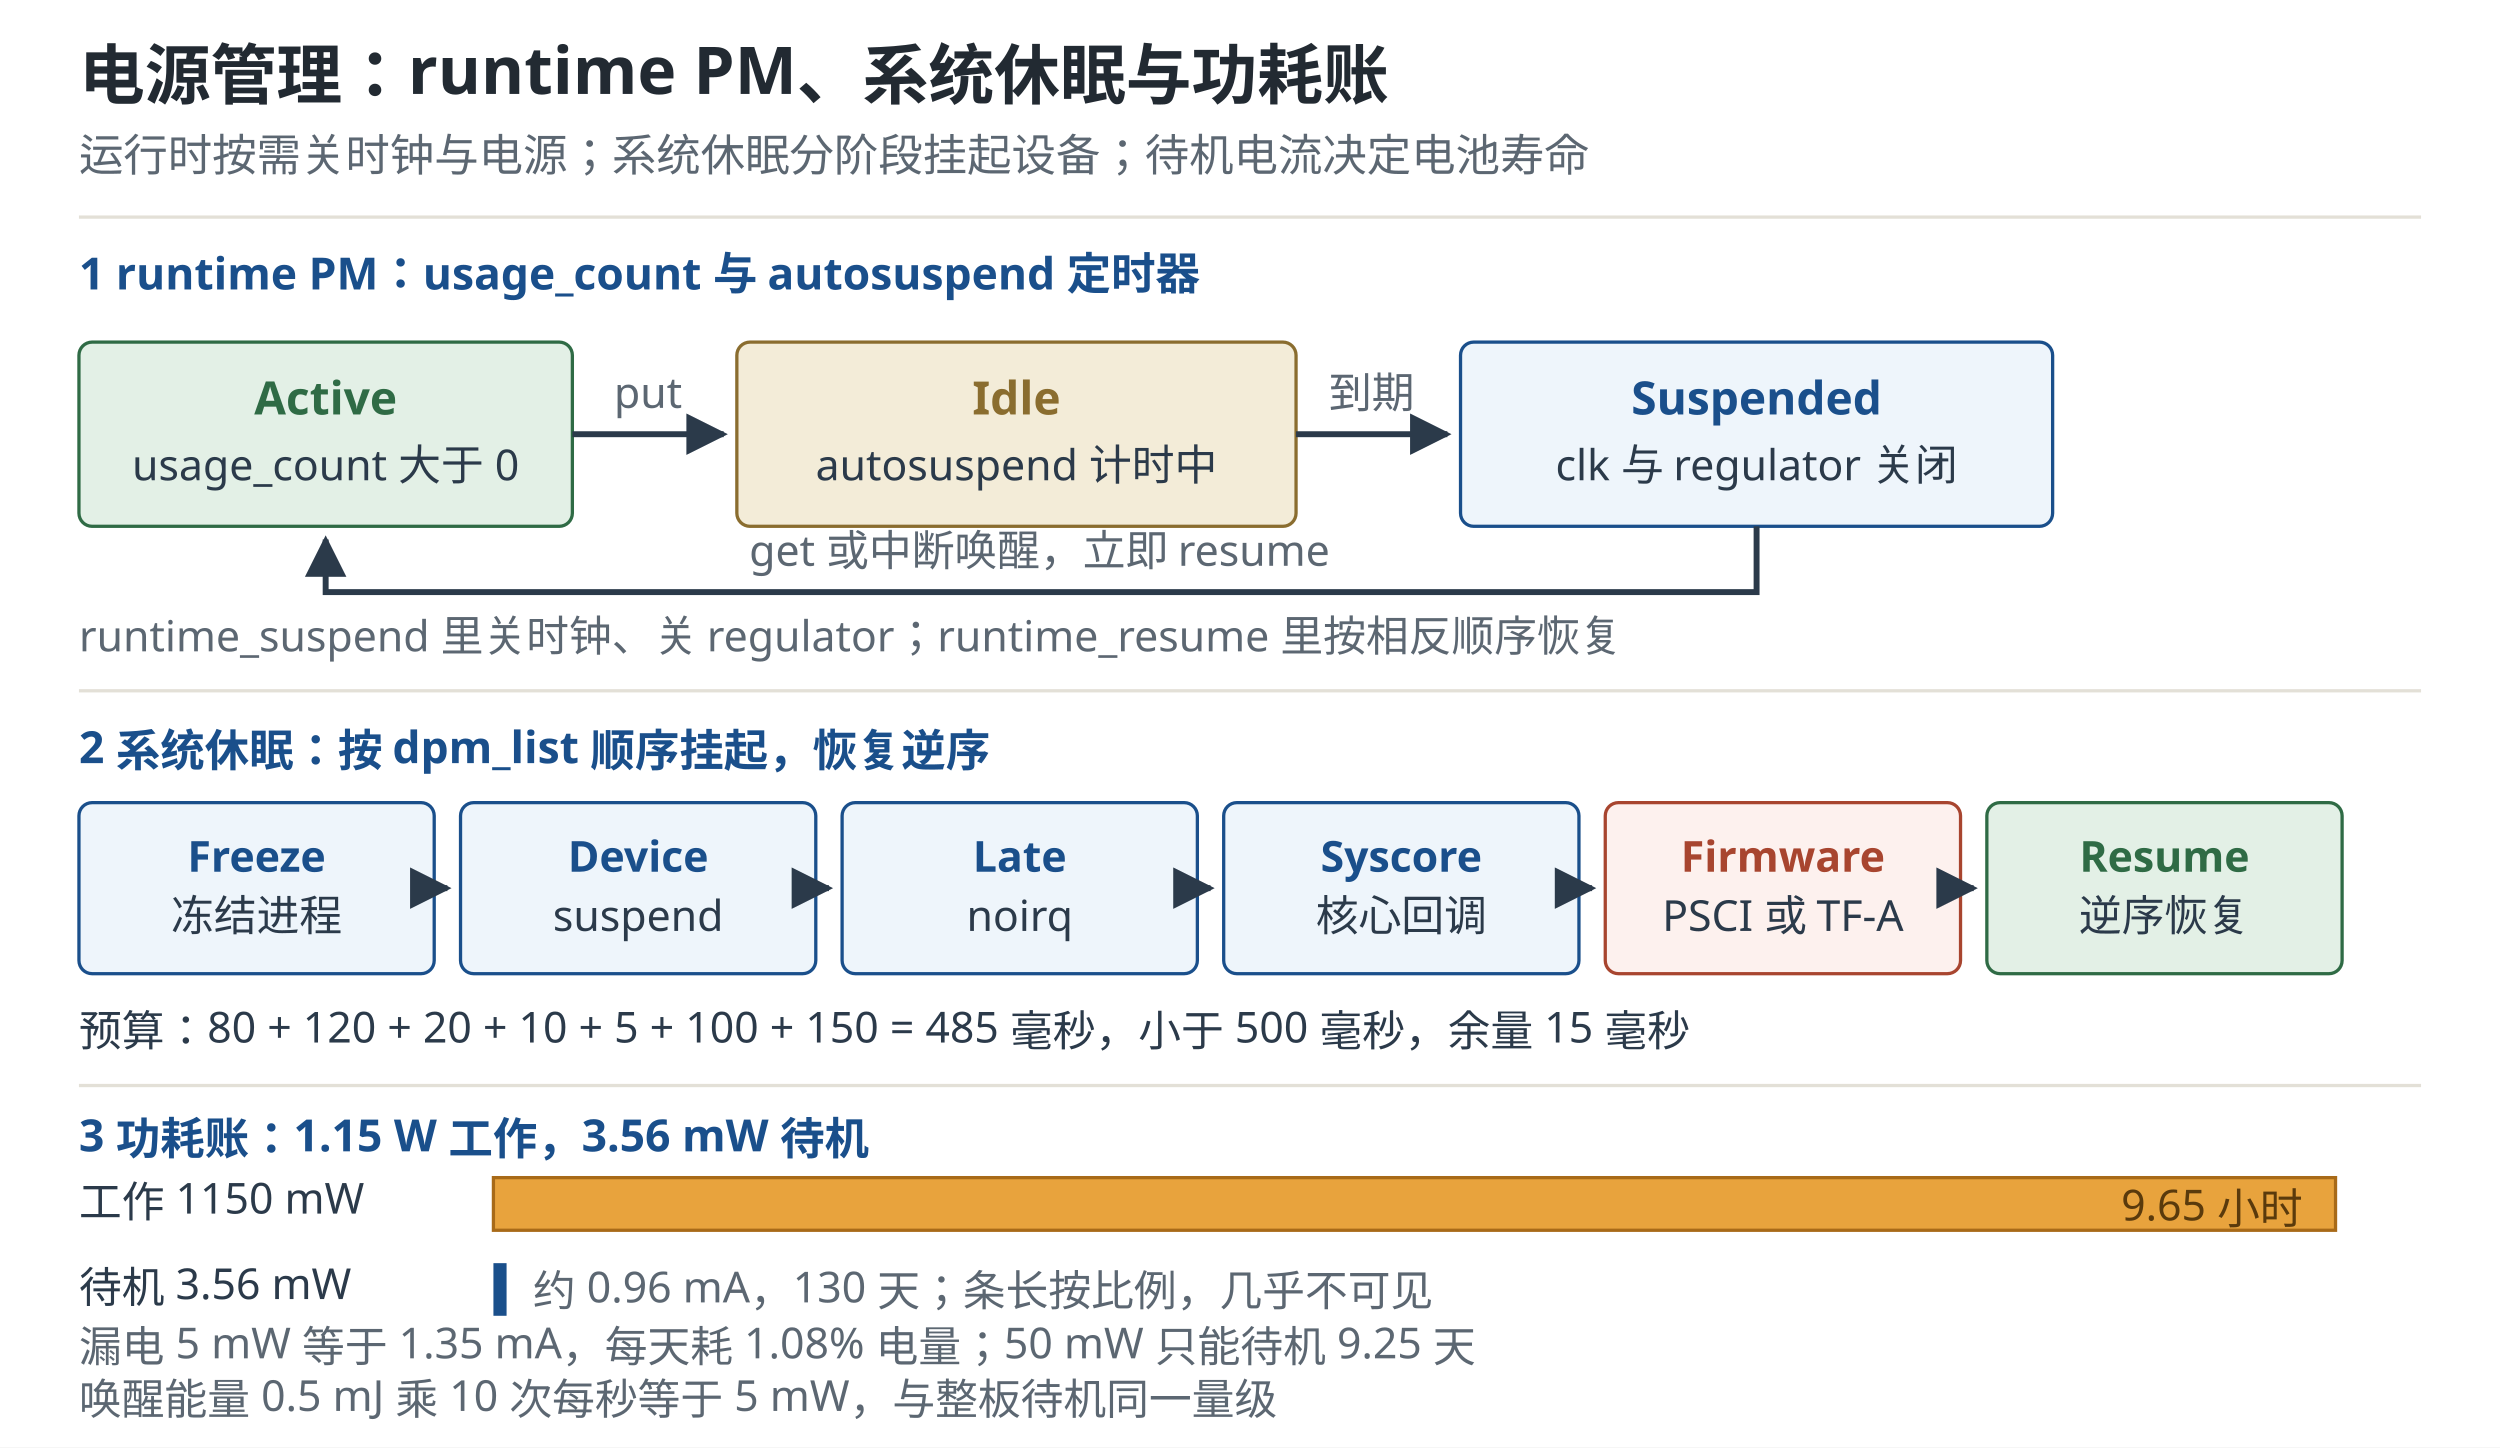
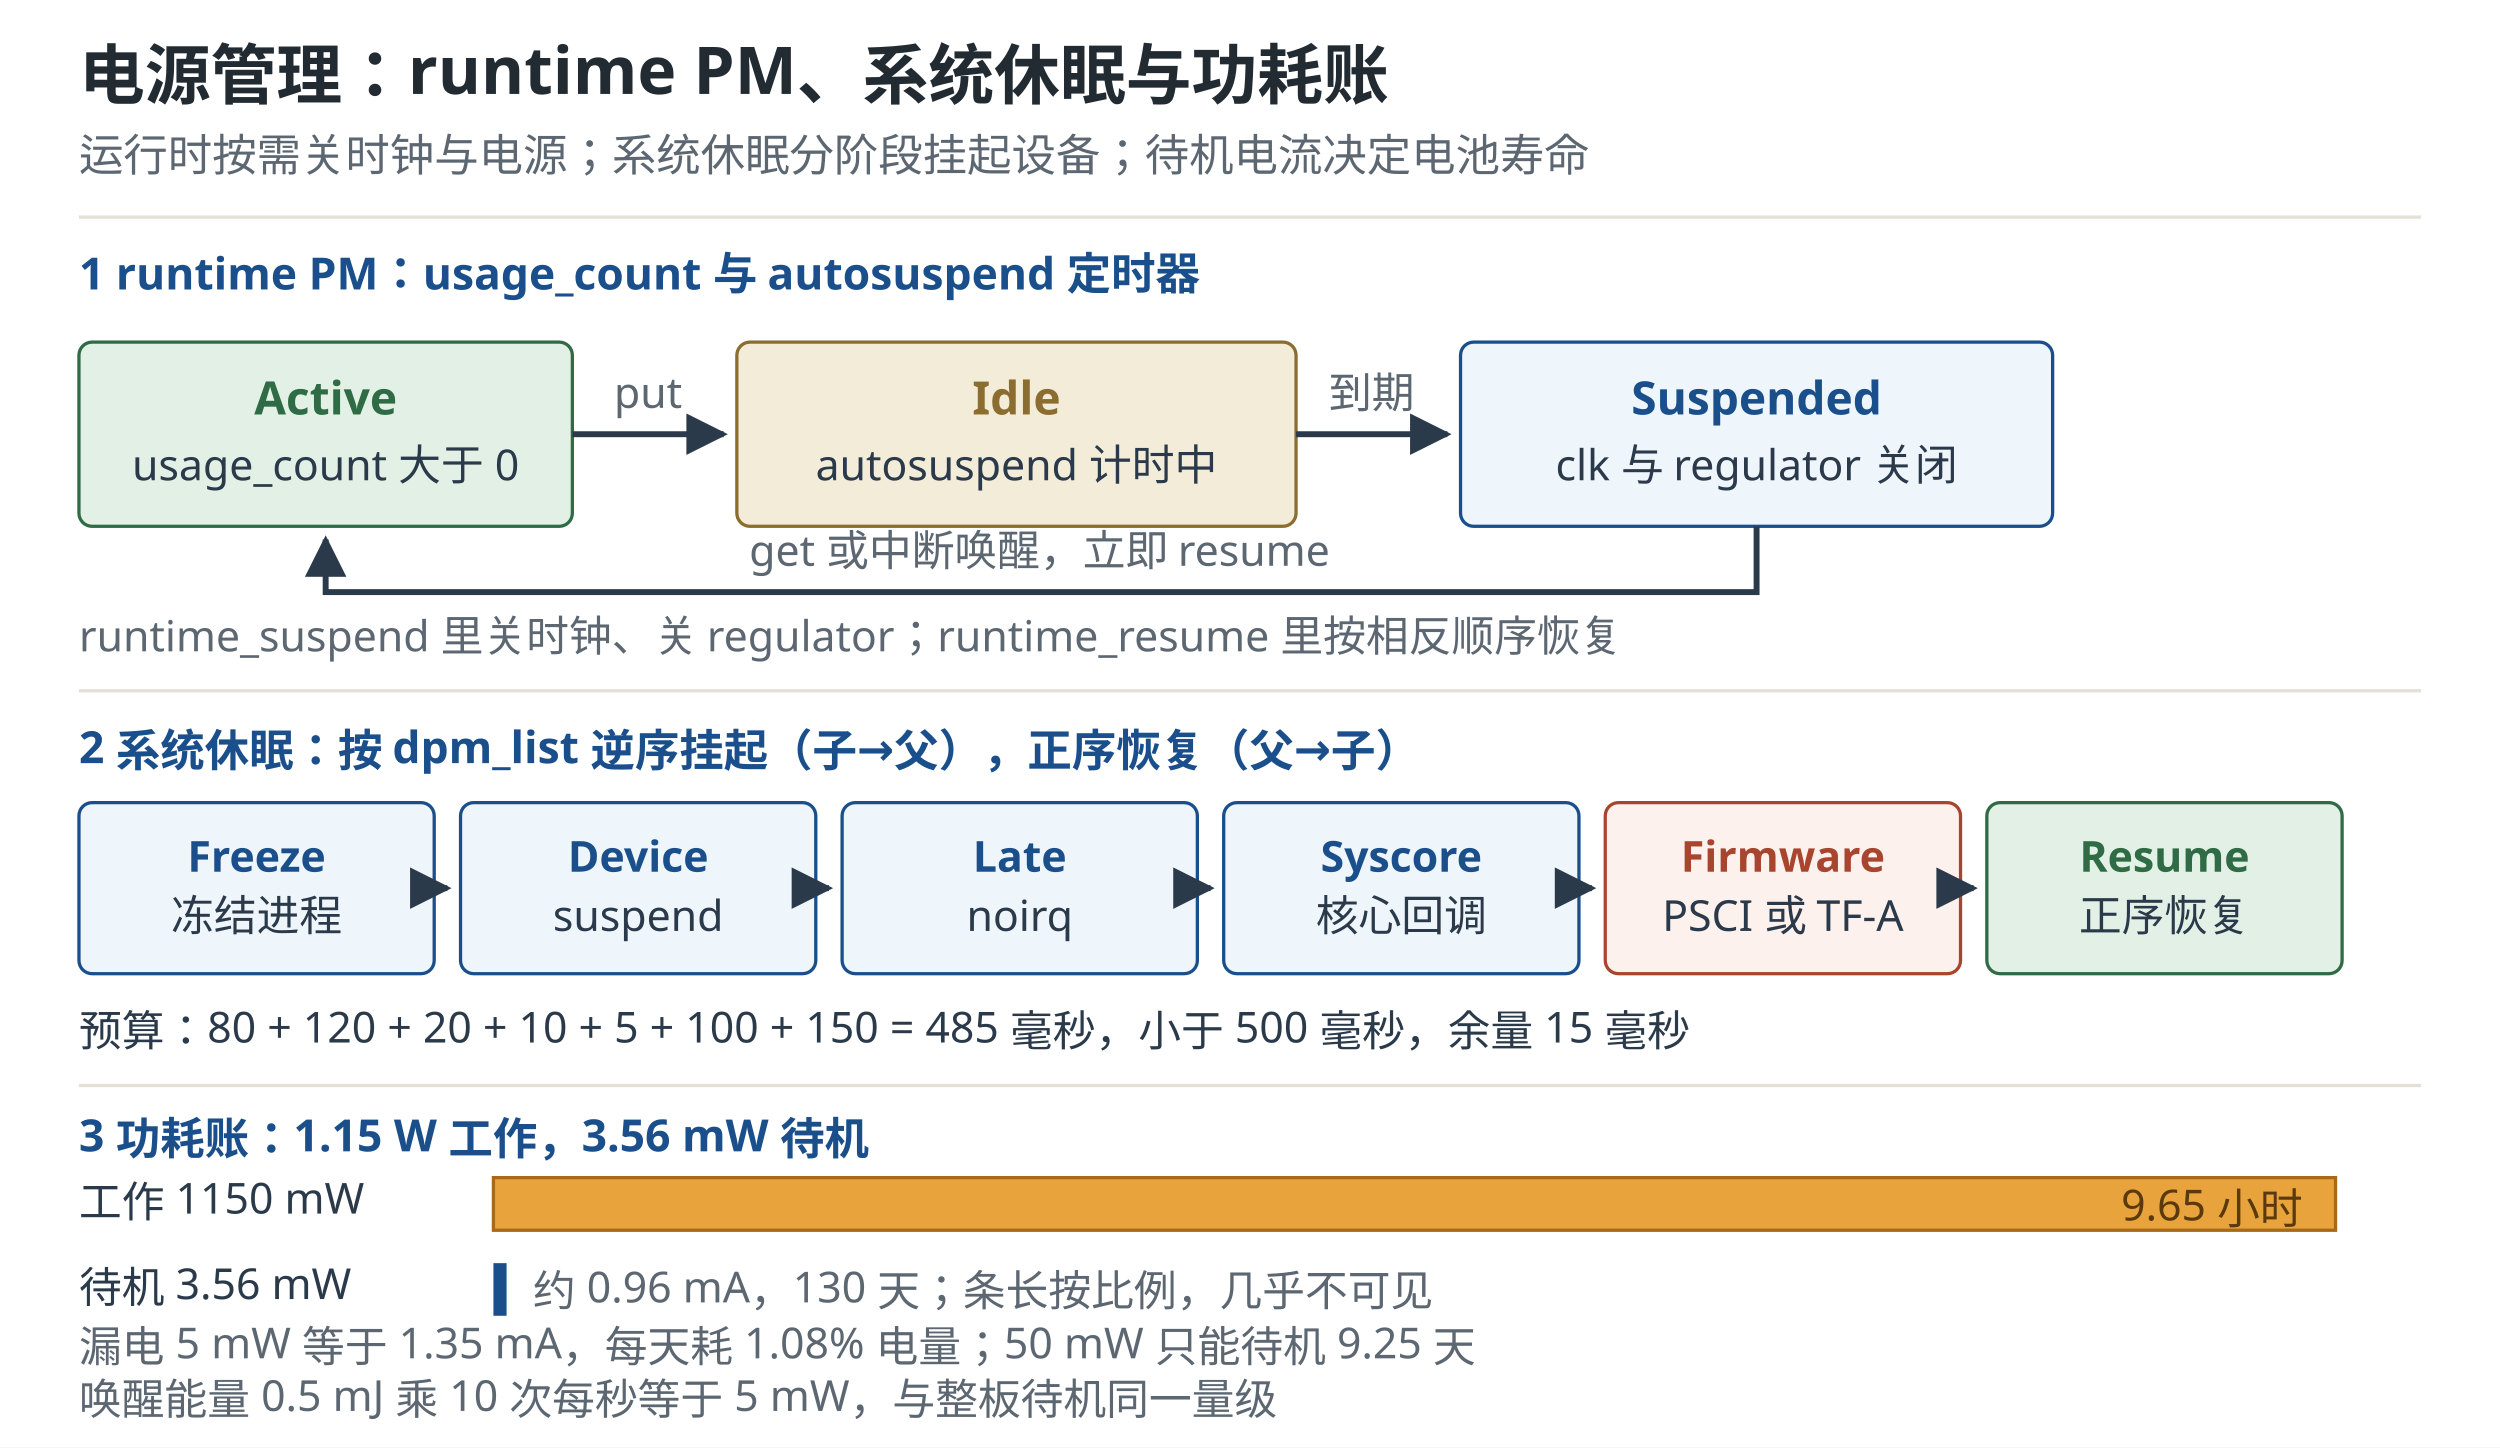
<svg xmlns="http://www.w3.org/2000/svg" viewBox="0 0 760 440">
  <defs>
    <marker id="arrow" viewBox="0 0 10 10" refX="9" refY="5" markerWidth="7" markerHeight="7" orient="auto-start-reverse">
      <path d="M 0 0 L 10 5 L 0 10 z" fill="#2b3a4a" />
    </marker>
  </defs>
  <rect width="760" height="440" fill="#ffffff" />
  <text x="24" y="30" font-size="20" font-weight="700" fill="#222a32" font-family="'JetBrains Mono','Noto Sans SC',sans-serif">电源管理：runtime PM、系统休眠与功耗账</text>
  <text x="24" y="52" font-size="13.5" fill="#5c6772" font-family="'JetBrains Mono','Noto Sans SC',sans-serif">运行时按需关时钟与电源；系统休眠分阶段挂起设备；待机电流决定电池寿命</text>
  <line x1="24" y1="66" x2="736" y2="66" stroke="#e3e0d7" stroke-width="1" />
  <text x="24" y="88" font-size="13.5" font-weight="700" fill="#1a4f8b" font-family="'JetBrains Mono','Noto Sans SC',sans-serif">1 runtime PM：usage_count 与 autosuspend 定时器</text>
  <rect x="24" y="104" width="150" height="56" rx="4" fill="#e3f0e6" stroke="#2f6b45" />
  <text x="99" y="126" font-size="14" font-weight="700" text-anchor="middle" fill="#2f6b45" font-family="'JetBrains Mono','Noto Sans SC',sans-serif">Active</text>
  <text x="99" y="146" font-size="13" text-anchor="middle" fill="#2b3a4a" font-family="'JetBrains Mono','Noto Sans SC',sans-serif">usage_count 大于 0</text>
  <rect x="224" y="104" width="170" height="56" rx="4" fill="#f3ecd8" stroke="#8a6d2f" />
  <text x="309" y="126" font-size="14" font-weight="700" text-anchor="middle" fill="#8a6d2f" font-family="'JetBrains Mono','Noto Sans SC',sans-serif">Idle</text>
  <text x="309" y="146" font-size="13" text-anchor="middle" fill="#2b3a4a" font-family="'JetBrains Mono','Noto Sans SC',sans-serif">autosuspend 计时中</text>
  <rect x="444" y="104" width="180" height="56" rx="4" fill="#eef5fb" stroke="#1a4f8b" />
  <text x="534" y="126" font-size="14" font-weight="700" text-anchor="middle" fill="#1a4f8b" font-family="'JetBrains Mono','Noto Sans SC',sans-serif">Suspended</text>
  <text x="534" y="146" font-size="13" text-anchor="middle" fill="#2b3a4a" font-family="'JetBrains Mono','Noto Sans SC',sans-serif">clk 与 regulator 关闭</text>
  <line x1="174" y1="132" x2="220" y2="132" stroke="#2b3a4a" stroke-width="1.8" marker-end="url(#arrow)" />
  <text x="197" y="124" font-size="13" text-anchor="middle" fill="#5c6772" font-family="'JetBrains Mono','Noto Sans SC',sans-serif">put</text>
  <line x1="394" y1="132" x2="440" y2="132" stroke="#2b3a4a" stroke-width="1.8" marker-end="url(#arrow)" />
  <text x="417" y="124" font-size="13" text-anchor="middle" fill="#5c6772" font-family="'JetBrains Mono','Noto Sans SC',sans-serif">到期</text>
  <polyline points="534,160 534,180 99,180 99,164" fill="none" stroke="#2b3a4a" stroke-width="1.8" marker-end="url(#arrow)" />
  <text x="316" y="172" font-size="13" text-anchor="middle" fill="#5c6772" font-family="'JetBrains Mono','Noto Sans SC',sans-serif">get 或中断唤醒，立即 resume</text>
  <text x="24" y="198" font-size="13" fill="#5c6772" font-family="'JetBrains Mono','Noto Sans SC',sans-serif">runtime_suspend 里关时钟、关 regulator；runtime_resume 里按相反顺序恢复</text>
  <line x1="24" y1="210" x2="736" y2="210" stroke="#e3e0d7" stroke-width="1" />
-   <text x="24" y="232" font-size="13.5" font-weight="700" fill="#1a4f8b" font-family="'JetBrains Mono','Noto Sans SC',sans-serif">2 系统休眠：按 dpm_list 顺序挂起，恢复逆序</text>
+   <text x="24" y="232" font-size="13.5" font-weight="700" fill="#1a4f8b" font-family="'JetBrains Mono','Noto Sans SC',sans-serif">2 系统休眠：按 dpm_list 逆序挂起（子→父），正序恢复（父→子）</text>
  <rect x="24" y="244" width="108" height="52" rx="4" fill="#eef5fb" stroke="#1a4f8b" />
  <text x="78" y="265" font-size="13" font-weight="700" text-anchor="middle" fill="#1a4f8b" font-family="'JetBrains Mono','Noto Sans SC',sans-serif">Freeze</text>
  <text x="78" y="283" font-size="13" text-anchor="middle" fill="#2b3a4a" font-family="'JetBrains Mono','Noto Sans SC',sans-serif">冻结进程</text>
  <rect x="140" y="244" width="108" height="52" rx="4" fill="#eef5fb" stroke="#1a4f8b" />
  <text x="194" y="265" font-size="13" font-weight="700" text-anchor="middle" fill="#1a4f8b" font-family="'JetBrains Mono','Noto Sans SC',sans-serif">Device</text>
  <text x="194" y="283" font-size="13" text-anchor="middle" fill="#2b3a4a" font-family="'JetBrains Mono','Noto Sans SC',sans-serif">suspend</text>
  <rect x="256" y="244" width="108" height="52" rx="4" fill="#eef5fb" stroke="#1a4f8b" />
  <text x="310" y="265" font-size="13" font-weight="700" text-anchor="middle" fill="#1a4f8b" font-family="'JetBrains Mono','Noto Sans SC',sans-serif">Late</text>
  <text x="310" y="283" font-size="13" text-anchor="middle" fill="#2b3a4a" font-family="'JetBrains Mono','Noto Sans SC',sans-serif">noirq</text>
  <rect x="372" y="244" width="108" height="52" rx="4" fill="#eef5fb" stroke="#1a4f8b" />
  <text x="426" y="265" font-size="13" font-weight="700" text-anchor="middle" fill="#1a4f8b" font-family="'JetBrains Mono','Noto Sans SC',sans-serif">Syscore</text>
  <text x="426" y="283" font-size="13" text-anchor="middle" fill="#2b3a4a" font-family="'JetBrains Mono','Noto Sans SC',sans-serif">核心回调</text>
  <rect x="488" y="244" width="108" height="52" rx="4" fill="#fdf1ee" stroke="#a8452f" />
  <text x="542" y="265" font-size="13" font-weight="700" text-anchor="middle" fill="#a8452f" font-family="'JetBrains Mono','Noto Sans SC',sans-serif">Firmware</text>
  <text x="542" y="283" font-size="13" text-anchor="middle" fill="#2b3a4a" font-family="'JetBrains Mono','Noto Sans SC',sans-serif">PSCI 或 TF-A</text>
  <rect x="604" y="244" width="108" height="52" rx="4" fill="#e3f0e6" stroke="#2f6b45" />
  <text x="658" y="265" font-size="13" font-weight="700" text-anchor="middle" fill="#2f6b45" font-family="'JetBrains Mono','Noto Sans SC',sans-serif">Resume</text>
-   <text x="658" y="283" font-size="13" text-anchor="middle" fill="#2b3a4a" font-family="'JetBrains Mono','Noto Sans SC',sans-serif">逆序恢复</text>
+   <text x="658" y="283" font-size="13" text-anchor="middle" fill="#2b3a4a" font-family="'JetBrains Mono','Noto Sans SC',sans-serif">正序恢复</text>
  <line x1="132" y1="270" x2="136" y2="270" stroke="#2b3a4a" stroke-width="1.8" marker-end="url(#arrow)" />
  <line x1="248" y1="270" x2="252" y2="270" stroke="#2b3a4a" stroke-width="1.8" marker-end="url(#arrow)" />
  <line x1="364" y1="270" x2="368" y2="270" stroke="#2b3a4a" stroke-width="1.8" marker-end="url(#arrow)" />
  <line x1="480" y1="270" x2="484" y2="270" stroke="#2b3a4a" stroke-width="1.8" marker-end="url(#arrow)" />
  <line x1="596" y1="270" x2="600" y2="270" stroke="#2b3a4a" stroke-width="1.8" marker-end="url(#arrow)" />
  <text x="24" y="318" font-size="13" fill="#2b3a4a" font-family="'JetBrains Mono','Noto Sans SC',sans-serif">预算：80 + 120 + 20 + 10 + 5 + 100 + 150 = 485 毫秒，小于 500 毫秒，余量 15 毫秒</text>
  <line x1="24" y1="330" x2="736" y2="330" stroke="#e3e0d7" stroke-width="1" />
  <text x="24" y="350" font-size="13.5" font-weight="700" fill="#1a4f8b" font-family="'JetBrains Mono','Noto Sans SC',sans-serif">3 功耗账：1.15 W 工作，3.56 mW 待机</text>
  <text x="24" y="370" font-size="13" fill="#2b3a4a" font-family="'JetBrains Mono','Noto Sans SC',sans-serif">工作 1150 mW</text>
  <rect x="150" y="358" width="560" height="16" fill="#e8a33d" stroke="#a86a18" />
  <text x="700" y="371" font-size="13" text-anchor="end" fill="#5a3a0c" font-family="'JetBrains Mono','Noto Sans SC',sans-serif">9.65 小时</text>
  <text x="24" y="396" font-size="13" fill="#2b3a4a" font-family="'JetBrains Mono','Noto Sans SC',sans-serif">待机 3.56 mW</text>
  <rect x="150" y="384" width="4" height="16" fill="#1a4f8b" />
  <text x="162" y="397" font-size="13" fill="#5c6772" font-family="'JetBrains Mono','Noto Sans SC',sans-serif">约 0.96 mA，130 天；条长按比例，几乎不可见</text>
  <text x="24" y="414" font-size="13" fill="#5c6772" font-family="'JetBrains Mono','Noto Sans SC',sans-serif">漏电 5 mW 等于 1.35 mA，每天耗 1.08% 电量；50 mW 只能待机 9.25 天</text>
  <text x="24" y="430" font-size="13" fill="#5c6772" font-family="'JetBrains Mono','Noto Sans SC',sans-serif">唤醒能量 0.5 mJ 乘 10 次每秒等于 5 mW，与整板待机同一量级</text>
</svg>
